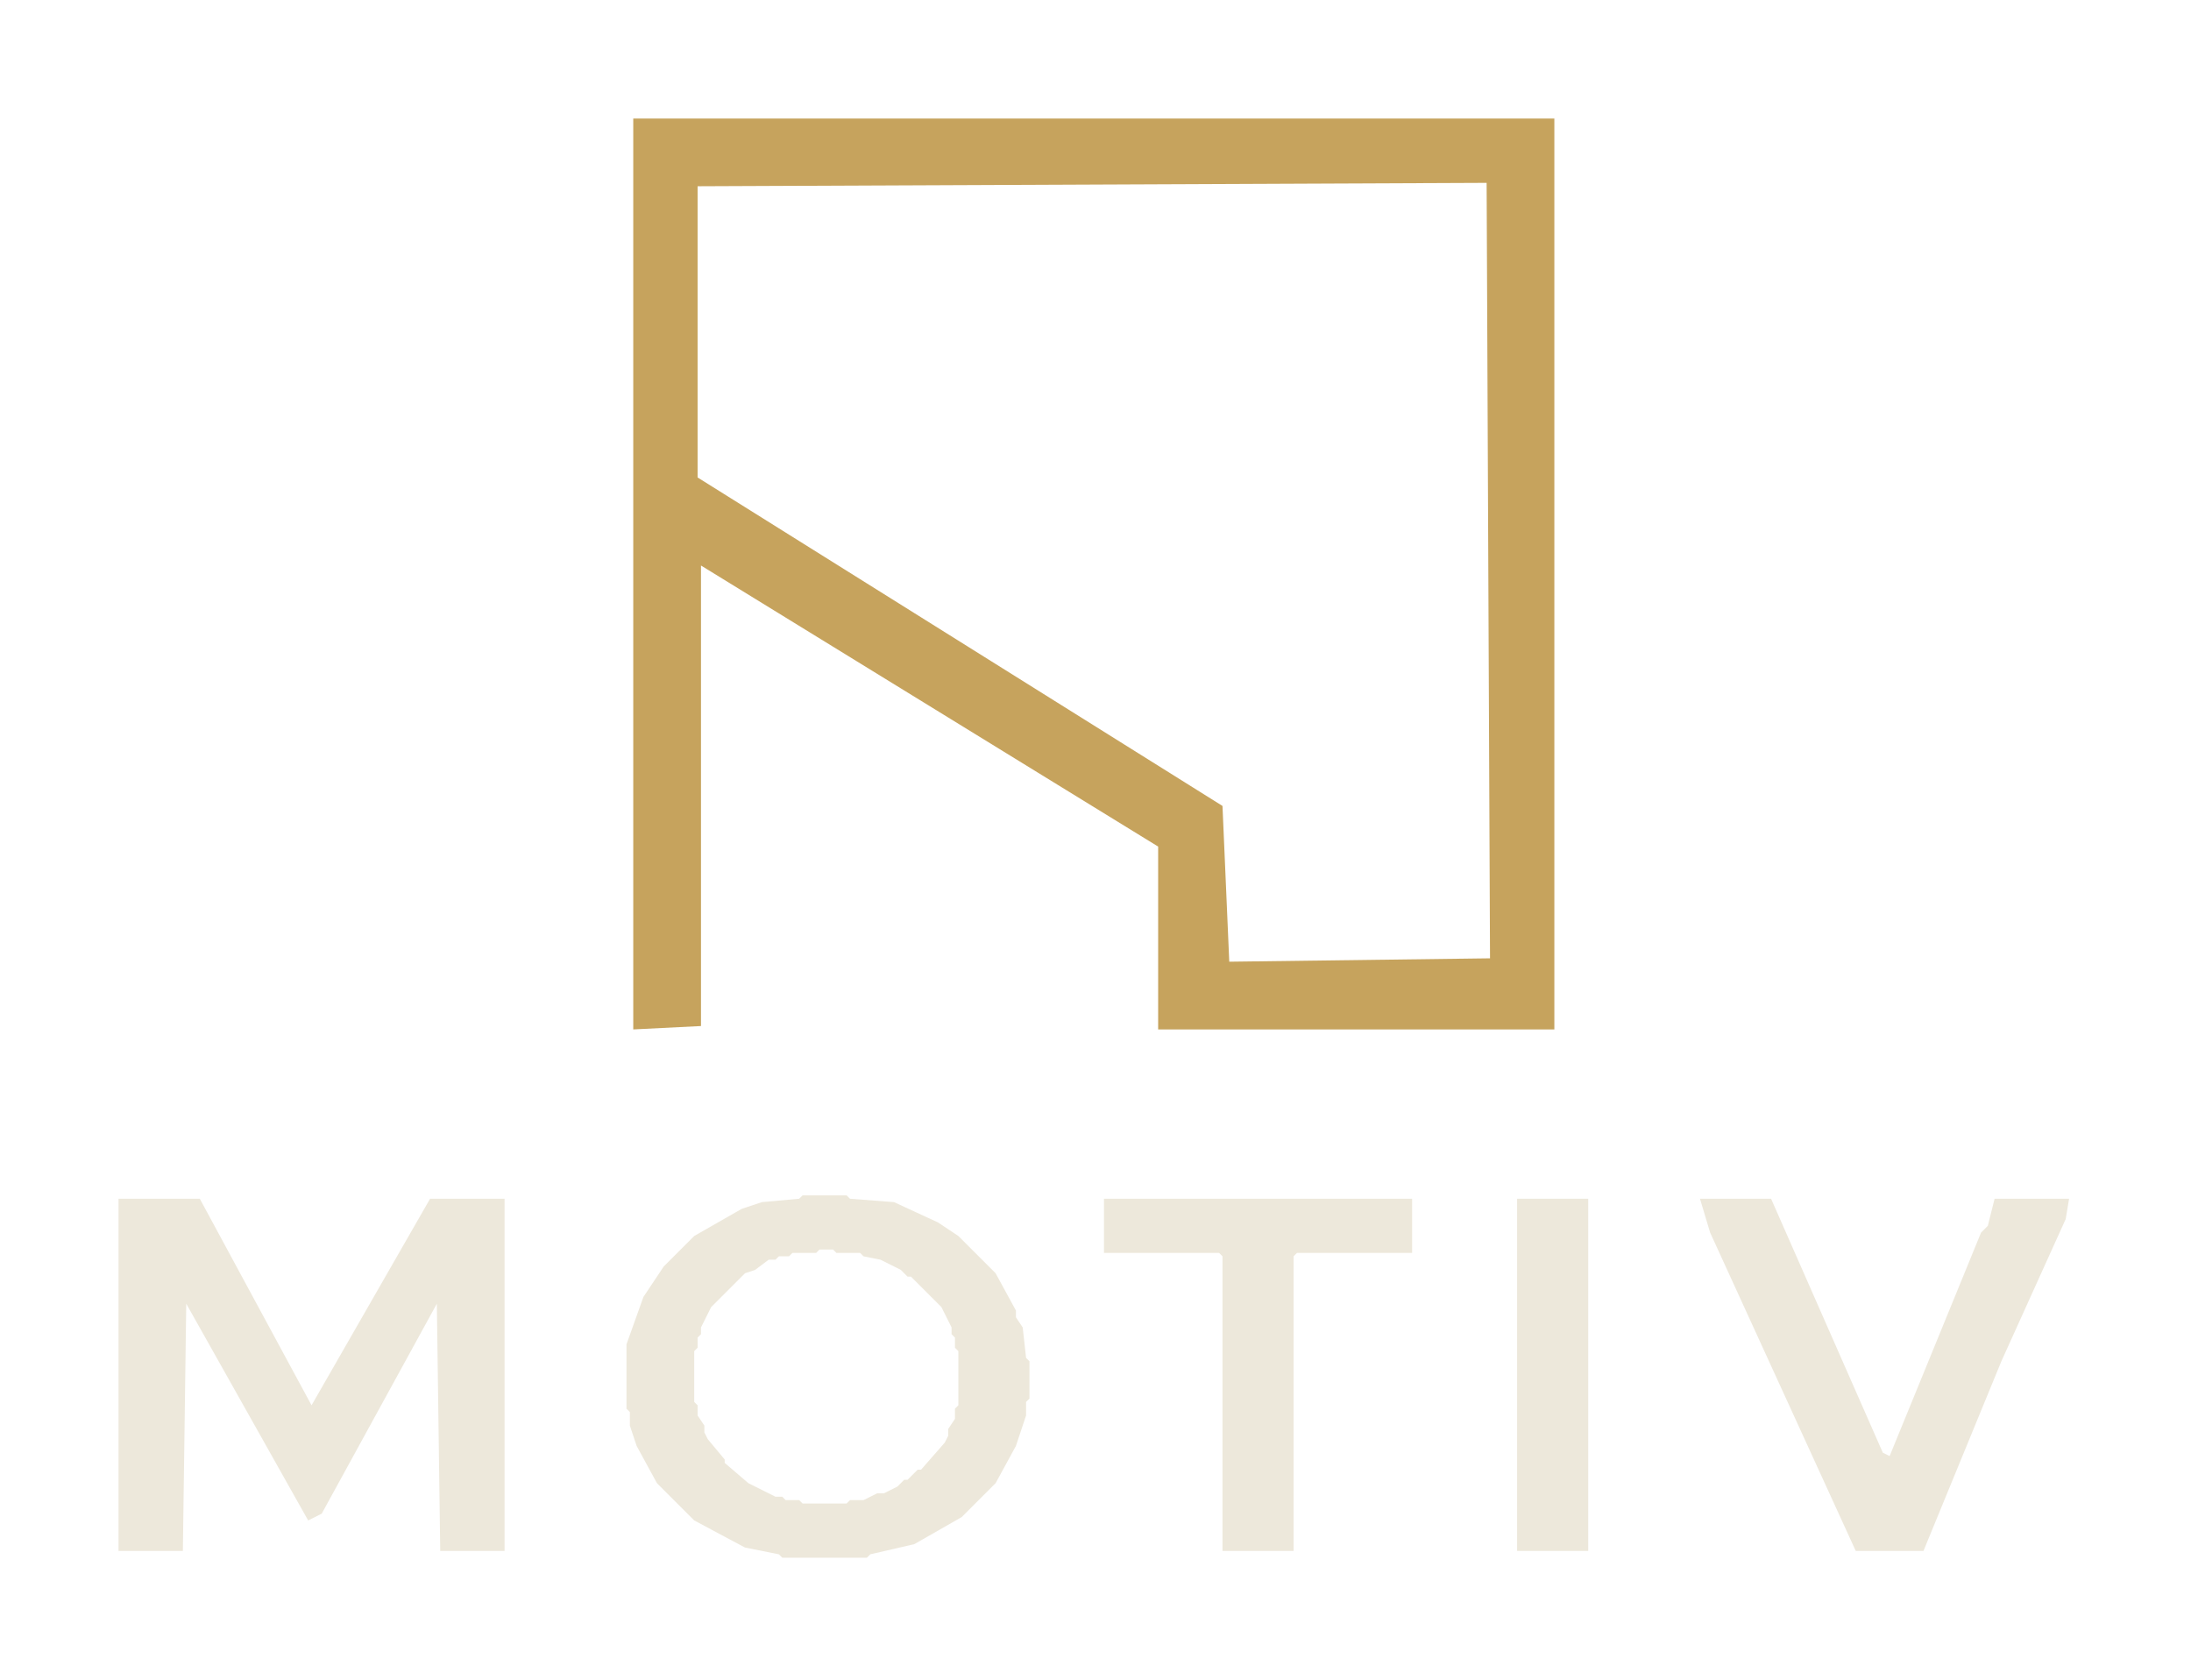
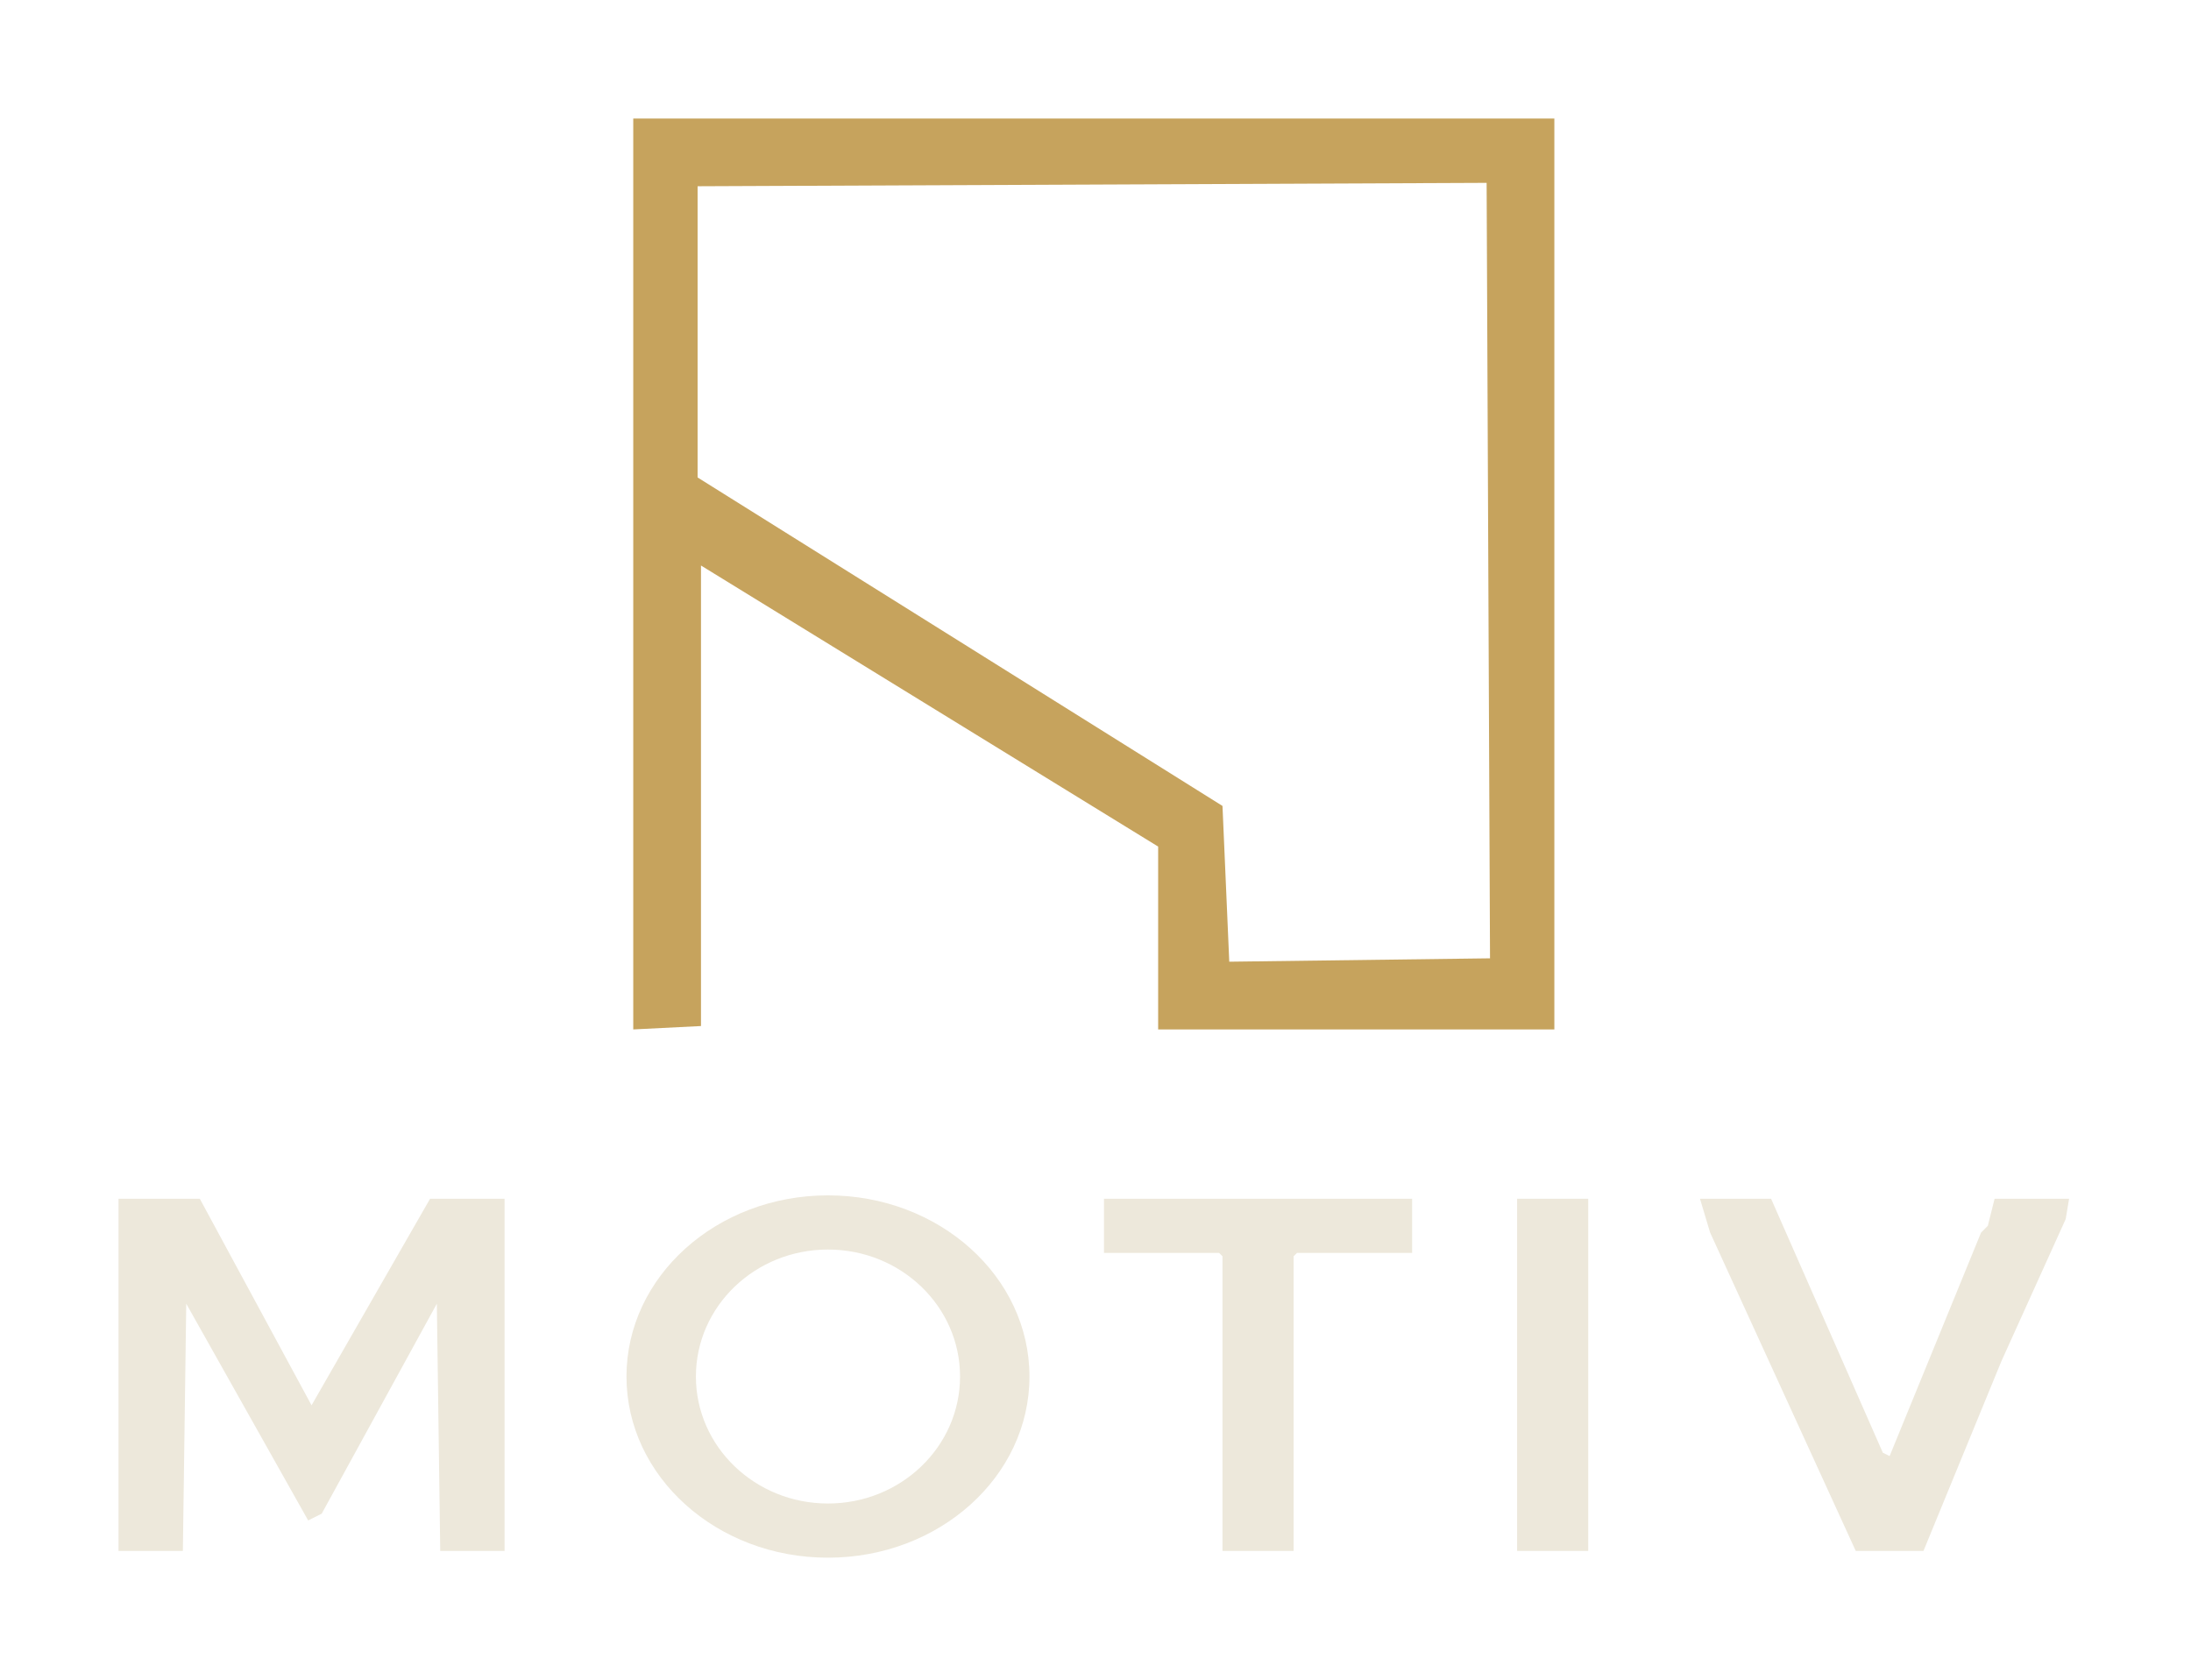
- <svg xmlns="http://www.w3.org/2000/svg" width="647" height="496" viewBox="0 0 647 496">
+ <svg xmlns="http://www.w3.org/2000/svg" width="647" height="496" viewBox="0 0 647 496" shape-rendering="geometricPrecision">
  <path d="M187.0,35.0 L187.0,304.0 L207.0,303.0 L207.0,167.0 L342.0,250.0 L342.0,304.0 L459.0,304.0 L459.0,35.0 Z M206.0,55.0 L439.0,54.0 L440.0,283.0 L363.0,284.0 L361.0,238.0 L206.0,141.0 Z" fill="#C6A35D" fill-rule="evenodd" />
-   <path d="M225.0,355.0 L219.0,357.0 L205.0,365.0 L196.0,374.0 L190.0,383.0 L185.0,397.0 L185.0,416.0 L186.0,417.0 L186.0,421.0 L188.0,427.0 L194.0,438.0 L205.0,449.0 L220.0,457.0 L230.0,459.0 L231.0,460.0 L256.0,460.0 L257.0,459.0 L270.0,456.0 L284.0,448.0 L294.0,438.0 L300.0,427.0 L303.0,418.0 L303.0,414.0 L304.0,413.0 L304.0,402.0 L303.0,401.0 L302.0,392.0 L300.0,389.0 L300.0,387.0 L294.0,376.0 L283.0,365.0 L277.0,361.0 L264.0,355.0 L251.0,354.0 L250.0,353.0 L237.0,353.0 L236.0,354.0 Z M234.0,370.0 L241.0,370.0 L242.0,369.0 L246.0,369.0 L247.0,370.0 L254.0,370.0 L255.0,371.0 L260.0,372.0 L266.0,375.0 L268.0,377.0 L269.0,377.0 L278.0,386.0 L281.0,392.0 L281.0,394.0 L282.0,395.0 L282.0,398.0 L283.0,399.0 L283.0,415.0 L282.0,416.0 L282.0,419.0 L280.0,422.0 L280.0,424.0 L279.0,426.0 L272.0,434.0 L271.0,434.0 L268.0,437.0 L267.0,437.0 L265.0,439.0 L261.0,441.0 L259.0,441.0 L255.0,443.0 L251.0,443.0 L250.0,444.0 L237.0,444.0 L236.0,443.0 L232.0,443.0 L231.0,442.0 L229.0,442.0 L221.0,438.0 L214.0,432.0 L214.0,431.0 L209.0,425.0 L208.0,423.0 L208.0,421.0 L206.0,418.0 L206.0,415.0 L205.0,414.0 L205.0,399.0 L206.0,398.0 L206.0,395.0 L207.0,394.0 L207.0,392.0 L210.0,386.0 L220.0,376.0 L223.0,375.0 L227.0,372.0 L229.0,372.0 L230.0,371.0 L233.0,371.0 Z" fill="#EDE8DB" fill-rule="evenodd" />
+   <path d="M185,406.5 a59.5,53.5 0 1,0 119,0 a59.5,53.5 0 1,0 -119,0 Z M205.5,406.5 a39,37.5 0 1,0 78,0 a39,37.5 0 1,0 -78,0 Z" fill="#EDE8DB" fill-rule="evenodd" />
  <path d="M35.0,354.0 L35.0,458.0 L54.0,458.0 L55.0,385.0 L91.0,449.0 L95.0,447.0 L129.0,385.0 L130.0,458.0 L149.0,458.0 L149.0,354.0 L127.0,354.0 L92.0,415.0 L59.0,354.0 Z" fill="#EDE8DB" fill-rule="evenodd" />
  <path d="M326.0,354.0 L326.0,370.0 L360.0,370.0 L361.0,371.0 L361.0,458.0 L382.0,458.0 L382.0,371.0 L383.0,370.0 L417.0,370.0 L417.0,354.0 Z" fill="#EDE8DB" fill-rule="evenodd" />
  <path d="M448.0,354.0 L448.0,458.0 L469.0,458.0 L469.0,354.0 Z" fill="#EDE8DB" fill-rule="evenodd" />
  <path d="M502.0,354.0 L505.0,364.0 L548.0,458.0 L568.0,458.0 L591.0,402.0 L610.0,360.0 L611.0,354.0 L589.0,354.0 L587.0,362.0 L585.0,364.0 L558.0,430.0 L556.0,429.0 L523.0,354.0 Z" fill="#EDE8DB" fill-rule="evenodd" />
</svg>
